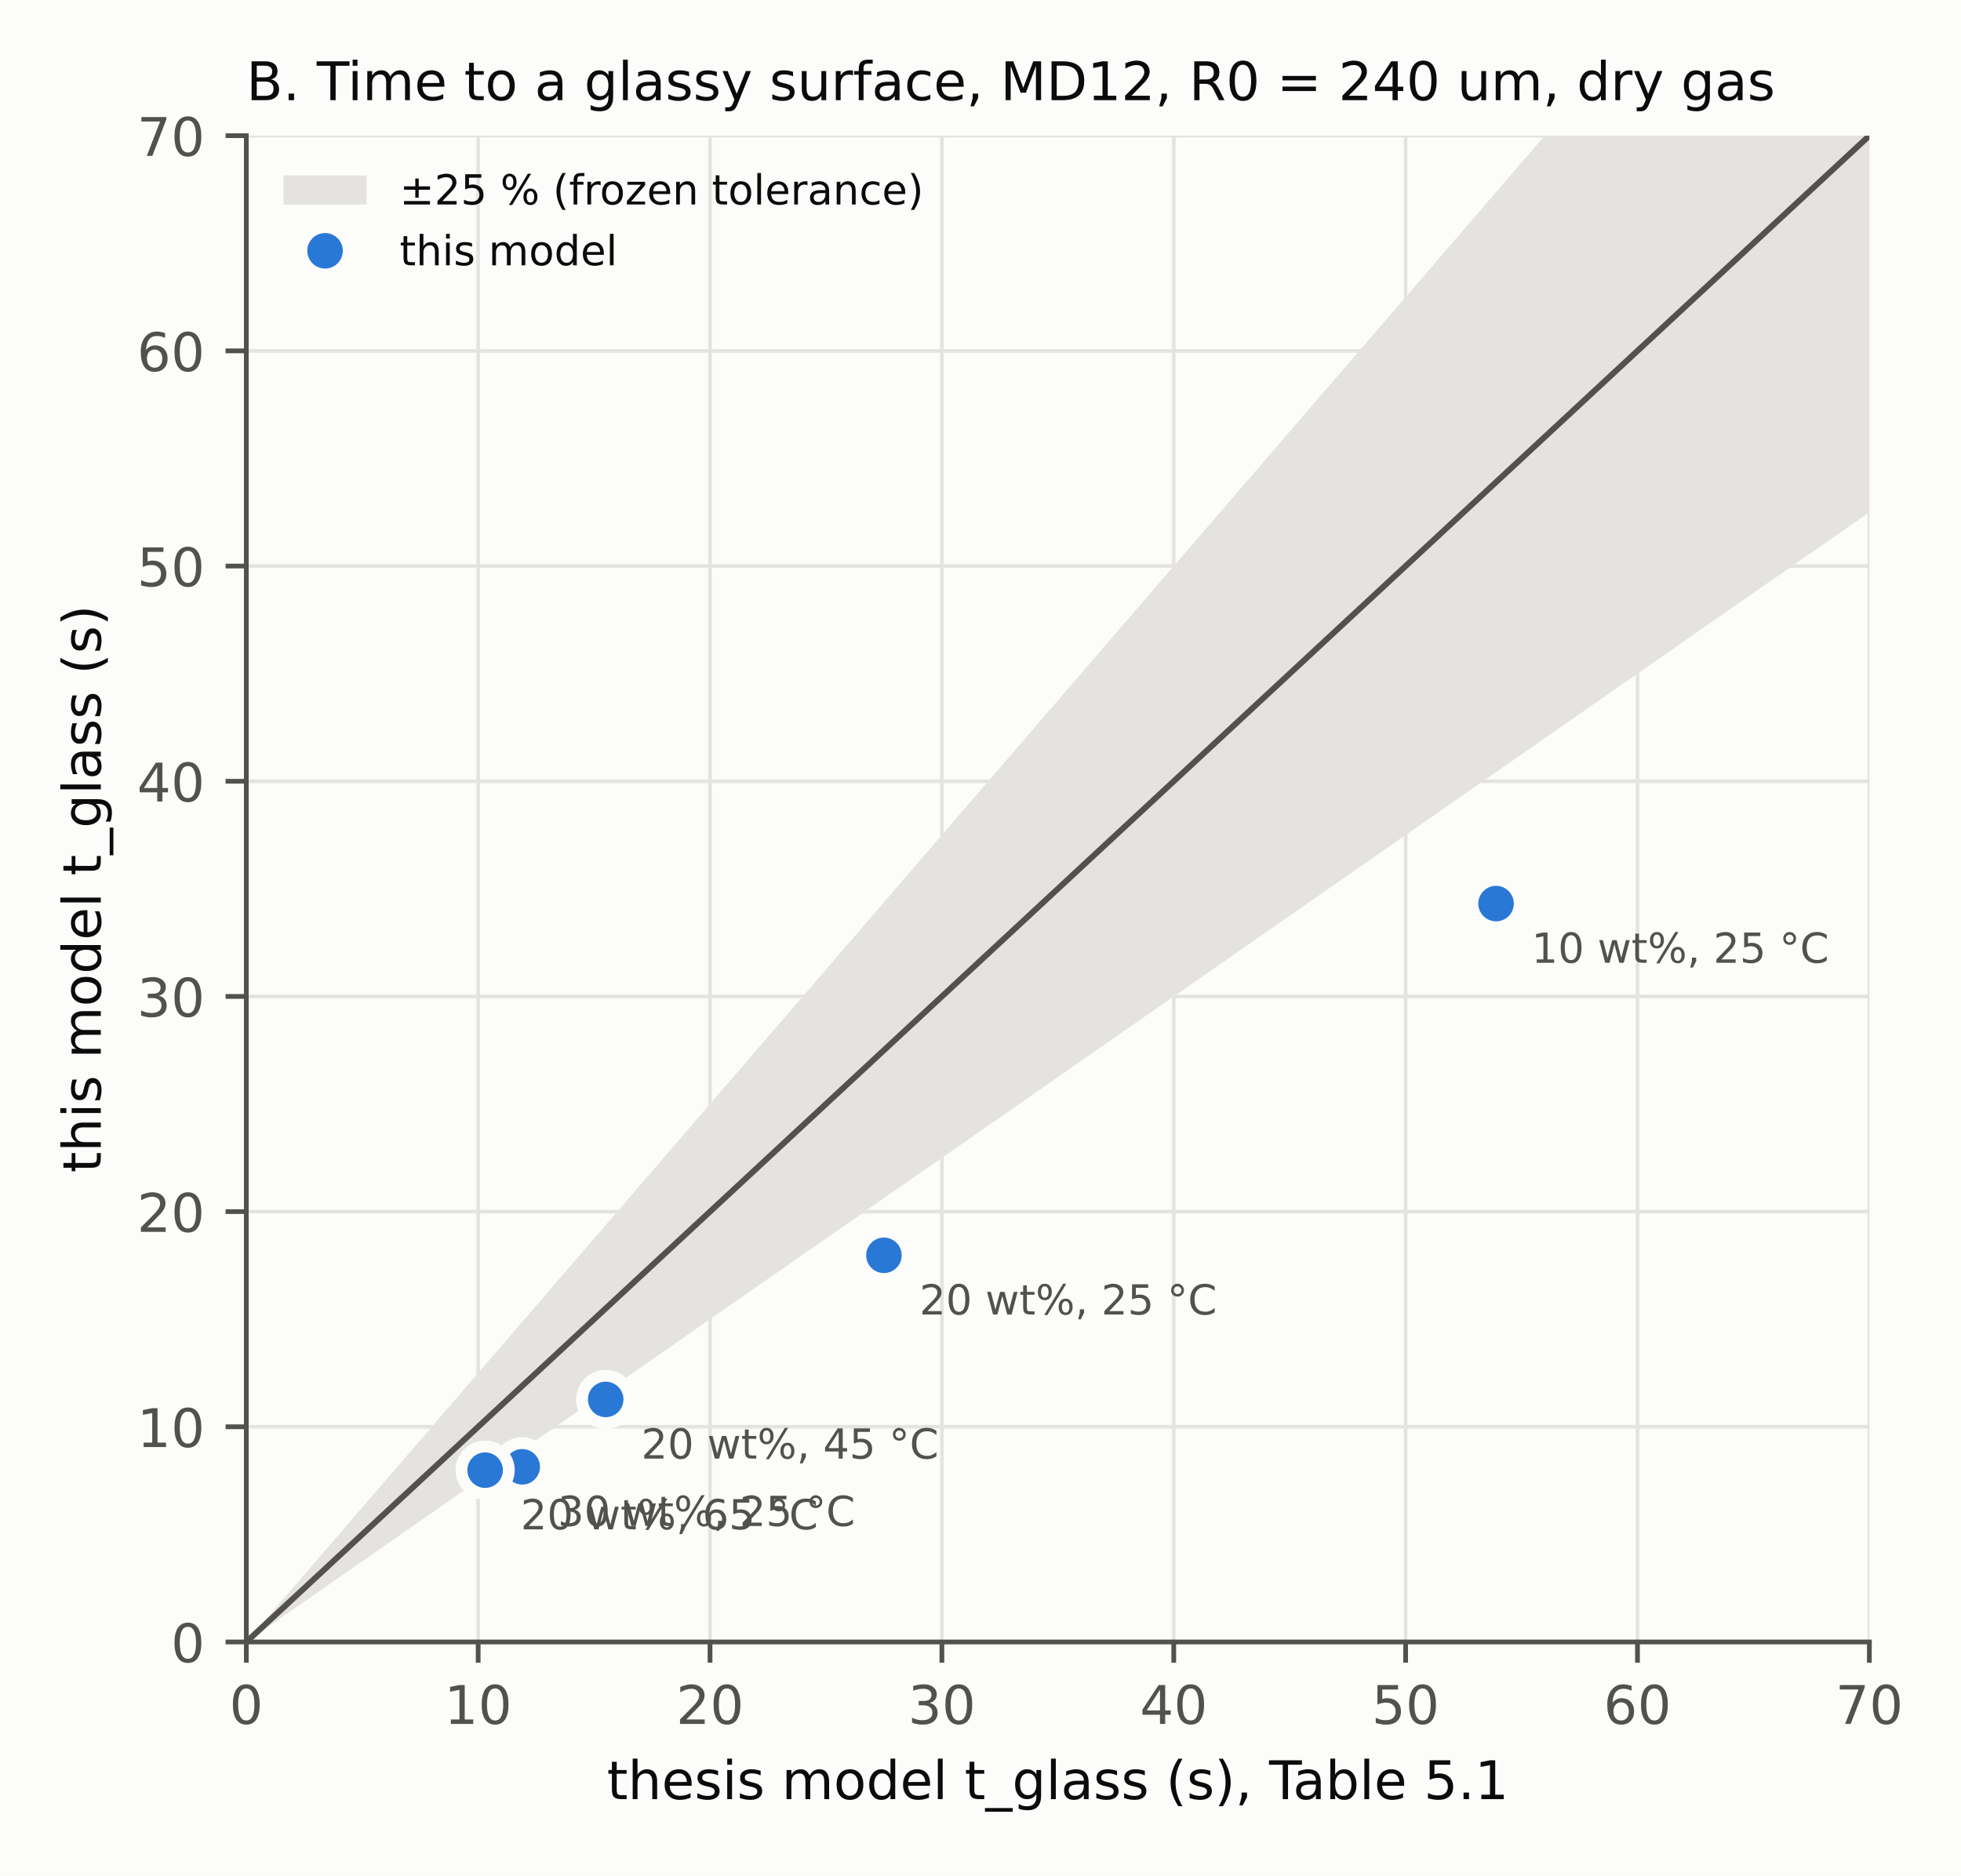
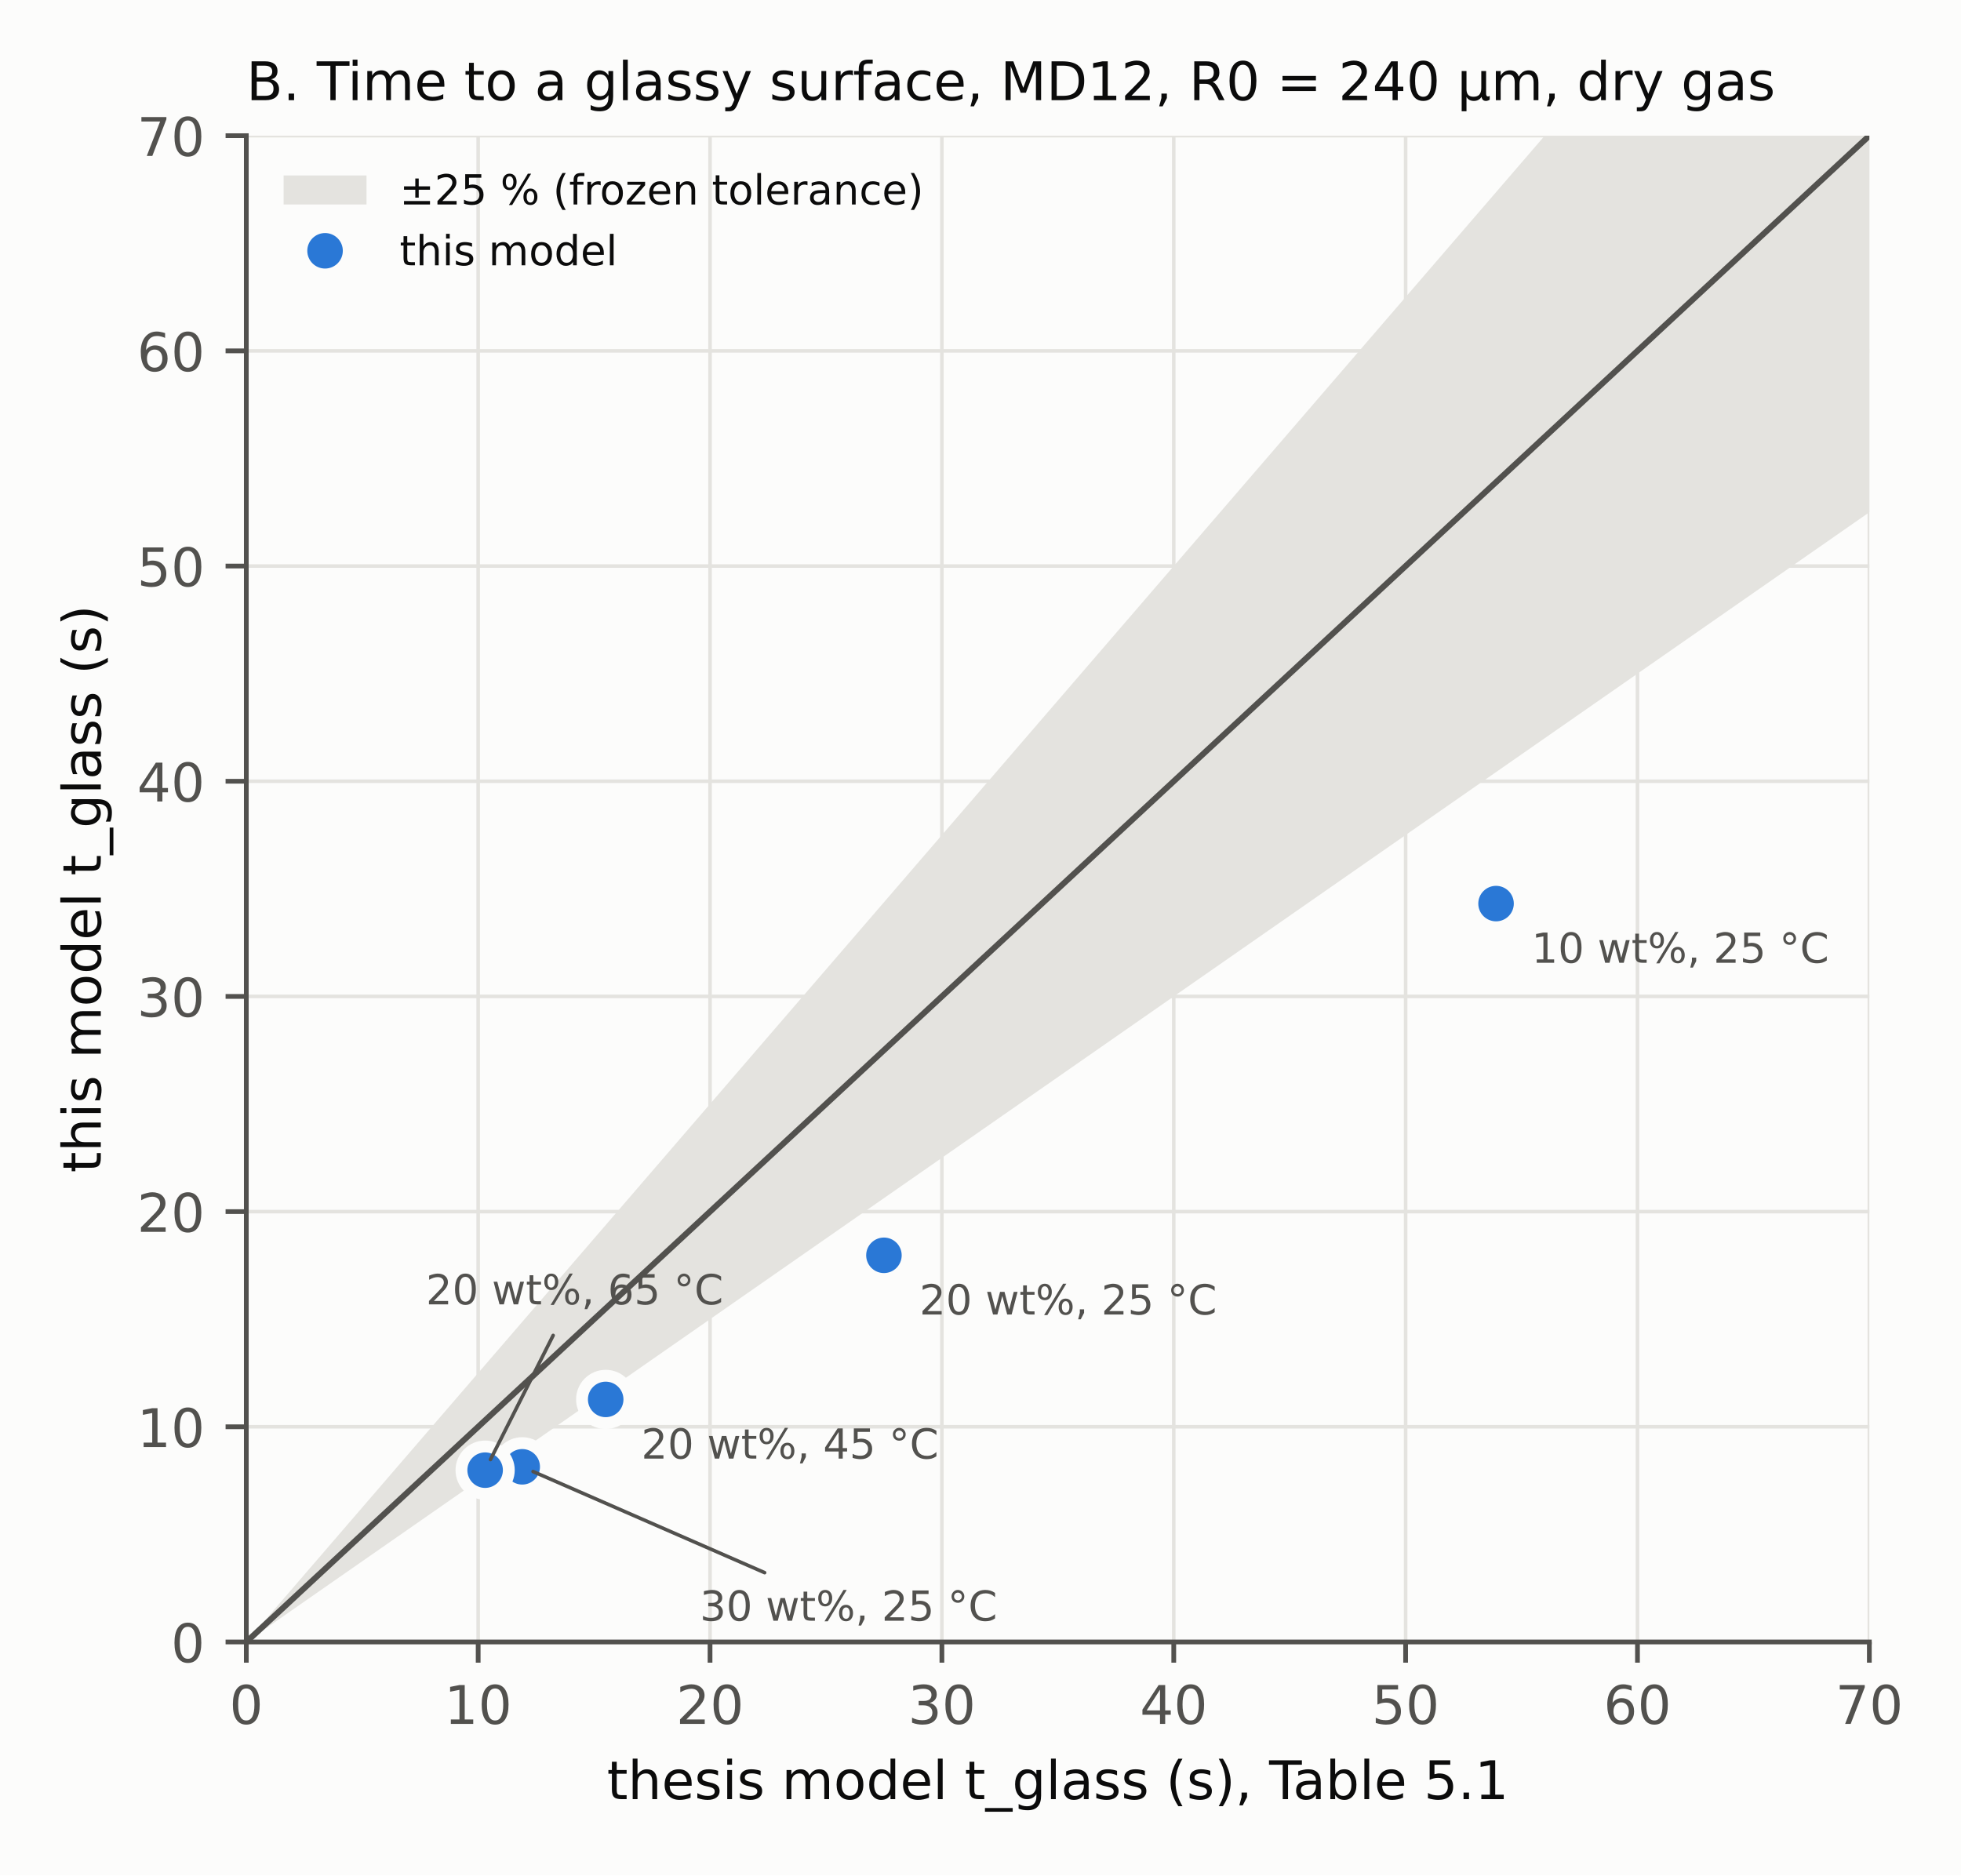
<svg xmlns="http://www.w3.org/2000/svg" xmlns:xlink="http://www.w3.org/1999/xlink" width="331.2pt" height="316.8pt" viewBox="0 0 331.2 316.8" version="1.1">
  <defs>
    <style type="text/css">*{stroke-linejoin: round; stroke-linecap: butt}</style>
  </defs>
  <g id="figure_1">
    <g id="patch_1">
      <path d="M 0 316.8  L 331.2 316.8  L 331.2 0  L 0 0  z " style="fill: #fcfcfb" />
    </g>
    <g id="axes_1">
      <g id="patch_2">
        <path d="M 41.6 277.36  L 315.72 277.36  L 315.72 22.92  L 41.6 22.92  z " style="fill: #fcfcfb" />
      </g>
      <g id="FillBetweenPolyCollection_1">
        <path d="M 41.6 277.36  L 41.6 277.36  L 315.72 86.53  L 315.72 -40.69  L 315.72 -40.69  L 41.6 277.36  z " clip-path="url(#p287256d8bb)" style="fill: #e4e3df" />
      </g>
      <g id="matplotlib.axis_1">
        <g id="xtick_1">
          <g id="line2d_1">
            <path d="M 41.6 277.36  L 41.6 22.92  " clip-path="url(#p287256d8bb)" style="fill: none; stroke: #e4e3df; stroke-width: 0.6; stroke-linecap: square" />
          </g>
          <g id="line2d_2">
            <defs>
              <path id="m0f1785a75d" d="M 0 0  L 0 3.5  " style="stroke: #52514e; stroke-width: 0.8" />
            </defs>
            <g>
              <use xlink:href="#m0f1785a75d" x="41.6" y="277.36" style="fill: #52514e; stroke: #52514e; stroke-width: 0.8" />
            </g>
          </g>
          <g id="text_1">
            <text style="font-size: 9px; font-family: 'DejaVu Sans', 'Bitstream Vera Sans', 'Computer Modern Sans Serif', 'Lucida Grande', 'Verdana', 'Geneva', 'Lucid', 'Arial', 'Helvetica', 'Avant Garde', sans-serif; text-anchor: middle; fill: #52514e" x="41.6" y="291.199" transform="rotate(-0 41.6 291.1986)">0</text>
          </g>
        </g>
        <g id="xtick_2">
          <g id="line2d_3">
            <path d="M 80.76 277.36  L 80.76 22.92  " clip-path="url(#p287256d8bb)" style="fill: none; stroke: #e4e3df; stroke-width: 0.6; stroke-linecap: square" />
          </g>
          <g id="line2d_4">
            <g>
              <use xlink:href="#m0f1785a75d" x="80.76" y="277.36" style="fill: #52514e; stroke: #52514e; stroke-width: 0.8" />
            </g>
          </g>
          <g id="text_2">
            <text style="font-size: 9px; font-family: 'DejaVu Sans', 'Bitstream Vera Sans', 'Computer Modern Sans Serif', 'Lucida Grande', 'Verdana', 'Geneva', 'Lucid', 'Arial', 'Helvetica', 'Avant Garde', sans-serif; text-anchor: middle; fill: #52514e" x="80.76" y="291.199" transform="rotate(-0 80.76 291.1986)">10</text>
          </g>
        </g>
        <g id="xtick_3">
          <g id="line2d_5">
            <path d="M 119.92 277.36  L 119.92 22.92  " clip-path="url(#p287256d8bb)" style="fill: none; stroke: #e4e3df; stroke-width: 0.6; stroke-linecap: square" />
          </g>
          <g id="line2d_6">
            <g>
              <use xlink:href="#m0f1785a75d" x="119.92" y="277.36" style="fill: #52514e; stroke: #52514e; stroke-width: 0.8" />
            </g>
          </g>
          <g id="text_3">
            <text style="font-size: 9px; font-family: 'DejaVu Sans', 'Bitstream Vera Sans', 'Computer Modern Sans Serif', 'Lucida Grande', 'Verdana', 'Geneva', 'Lucid', 'Arial', 'Helvetica', 'Avant Garde', sans-serif; text-anchor: middle; fill: #52514e" x="119.92" y="291.199" transform="rotate(-0 119.92 291.1986)">20</text>
          </g>
        </g>
        <g id="xtick_4">
          <g id="line2d_7">
            <path d="M 159.08 277.36  L 159.08 22.92  " clip-path="url(#p287256d8bb)" style="fill: none; stroke: #e4e3df; stroke-width: 0.6; stroke-linecap: square" />
          </g>
          <g id="line2d_8">
            <g>
              <use xlink:href="#m0f1785a75d" x="159.08" y="277.36" style="fill: #52514e; stroke: #52514e; stroke-width: 0.8" />
            </g>
          </g>
          <g id="text_4">
            <text style="font-size: 9px; font-family: 'DejaVu Sans', 'Bitstream Vera Sans', 'Computer Modern Sans Serif', 'Lucida Grande', 'Verdana', 'Geneva', 'Lucid', 'Arial', 'Helvetica', 'Avant Garde', sans-serif; text-anchor: middle; fill: #52514e" x="159.08" y="291.199" transform="rotate(-0 159.08 291.1986)">30</text>
          </g>
        </g>
        <g id="xtick_5">
          <g id="line2d_9">
            <path d="M 198.24 277.36  L 198.24 22.92  " clip-path="url(#p287256d8bb)" style="fill: none; stroke: #e4e3df; stroke-width: 0.6; stroke-linecap: square" />
          </g>
          <g id="line2d_10">
            <g>
              <use xlink:href="#m0f1785a75d" x="198.24" y="277.36" style="fill: #52514e; stroke: #52514e; stroke-width: 0.8" />
            </g>
          </g>
          <g id="text_5">
            <text style="font-size: 9px; font-family: 'DejaVu Sans', 'Bitstream Vera Sans', 'Computer Modern Sans Serif', 'Lucida Grande', 'Verdana', 'Geneva', 'Lucid', 'Arial', 'Helvetica', 'Avant Garde', sans-serif; text-anchor: middle; fill: #52514e" x="198.24" y="291.199" transform="rotate(-0 198.24 291.1986)">40</text>
          </g>
        </g>
        <g id="xtick_6">
          <g id="line2d_11">
            <path d="M 237.4 277.36  L 237.4 22.92  " clip-path="url(#p287256d8bb)" style="fill: none; stroke: #e4e3df; stroke-width: 0.6; stroke-linecap: square" />
          </g>
          <g id="line2d_12">
            <g>
              <use xlink:href="#m0f1785a75d" x="237.4" y="277.36" style="fill: #52514e; stroke: #52514e; stroke-width: 0.8" />
            </g>
          </g>
          <g id="text_6">
            <text style="font-size: 9px; font-family: 'DejaVu Sans', 'Bitstream Vera Sans', 'Computer Modern Sans Serif', 'Lucida Grande', 'Verdana', 'Geneva', 'Lucid', 'Arial', 'Helvetica', 'Avant Garde', sans-serif; text-anchor: middle; fill: #52514e" x="237.4" y="291.199" transform="rotate(-0 237.4 291.1986)">50</text>
          </g>
        </g>
        <g id="xtick_7">
          <g id="line2d_13">
            <path d="M 276.56 277.36  L 276.56 22.92  " clip-path="url(#p287256d8bb)" style="fill: none; stroke: #e4e3df; stroke-width: 0.6; stroke-linecap: square" />
          </g>
          <g id="line2d_14">
            <g>
              <use xlink:href="#m0f1785a75d" x="276.56" y="277.36" style="fill: #52514e; stroke: #52514e; stroke-width: 0.8" />
            </g>
          </g>
          <g id="text_7">
            <text style="font-size: 9px; font-family: 'DejaVu Sans', 'Bitstream Vera Sans', 'Computer Modern Sans Serif', 'Lucida Grande', 'Verdana', 'Geneva', 'Lucid', 'Arial', 'Helvetica', 'Avant Garde', sans-serif; text-anchor: middle; fill: #52514e" x="276.56" y="291.199" transform="rotate(-0 276.56 291.1986)">60</text>
          </g>
        </g>
        <g id="xtick_8">
          <g id="line2d_15">
            <path d="M 315.72 277.36  L 315.72 22.92  " clip-path="url(#p287256d8bb)" style="fill: none; stroke: #e4e3df; stroke-width: 0.6; stroke-linecap: square" />
          </g>
          <g id="line2d_16">
            <g>
              <use xlink:href="#m0f1785a75d" x="315.72" y="277.36" style="fill: #52514e; stroke: #52514e; stroke-width: 0.8" />
            </g>
          </g>
          <g id="text_8">
            <text style="font-size: 9px; font-family: 'DejaVu Sans', 'Bitstream Vera Sans', 'Computer Modern Sans Serif', 'Lucida Grande', 'Verdana', 'Geneva', 'Lucid', 'Arial', 'Helvetica', 'Avant Garde', sans-serif; text-anchor: middle; fill: #52514e" x="315.72" y="291.199" transform="rotate(-0 315.72 291.1986)">70</text>
          </g>
        </g>
        <g id="text_9">
          <text style="font-size: 9px; font-family: 'DejaVu Sans', 'Bitstream Vera Sans', 'Computer Modern Sans Serif', 'Lucida Grande', 'Verdana', 'Geneva', 'Lucid', 'Arial', 'Helvetica', 'Avant Garde', sans-serif; text-anchor: middle; fill: #0b0b0b" x="178.66" y="303.909" transform="rotate(-0 178.66 303.9089)">thesis model t_glass (s), Table 5.1</text>
        </g>
      </g>
      <g id="matplotlib.axis_2">
        <g id="ytick_1">
          <g id="line2d_17">
            <path d="M 41.6 277.36  L 315.72 277.36  " clip-path="url(#p287256d8bb)" style="fill: none; stroke: #e4e3df; stroke-width: 0.6; stroke-linecap: square" />
          </g>
          <g id="line2d_18">
            <defs>
              <path id="m1825618b7a" d="M 0 0  L -3.5 0  " style="stroke: #52514e; stroke-width: 0.8" />
            </defs>
            <g>
              <use xlink:href="#m1825618b7a" x="41.6" y="277.36" style="fill: #52514e; stroke: #52514e; stroke-width: 0.8" />
            </g>
          </g>
          <g id="text_10">
            <text style="font-size: 9px; font-family: 'DejaVu Sans', 'Bitstream Vera Sans', 'Computer Modern Sans Serif', 'Lucida Grande', 'Verdana', 'Geneva', 'Lucid', 'Arial', 'Helvetica', 'Avant Garde', sans-serif; text-anchor: end; fill: #52514e" x="34.6" y="280.779" transform="rotate(-0 34.6 280.7793)">0</text>
          </g>
        </g>
        <g id="ytick_2">
          <g id="line2d_19">
            <path d="M 41.6 241.011  L 315.72 241.011  " clip-path="url(#p287256d8bb)" style="fill: none; stroke: #e4e3df; stroke-width: 0.6; stroke-linecap: square" />
          </g>
          <g id="line2d_20">
            <g>
              <use xlink:href="#m1825618b7a" x="41.6" y="241.011" style="fill: #52514e; stroke: #52514e; stroke-width: 0.8" />
            </g>
          </g>
          <g id="text_11">
            <text style="font-size: 9px; font-family: 'DejaVu Sans', 'Bitstream Vera Sans', 'Computer Modern Sans Serif', 'Lucida Grande', 'Verdana', 'Geneva', 'Lucid', 'Arial', 'Helvetica', 'Avant Garde', sans-serif; text-anchor: end; fill: #52514e" x="34.6" y="244.431" transform="rotate(-0 34.6 244.4307)">10</text>
          </g>
        </g>
        <g id="ytick_3">
          <g id="line2d_21">
            <path d="M 41.6 204.663  L 315.72 204.663  " clip-path="url(#p287256d8bb)" style="fill: none; stroke: #e4e3df; stroke-width: 0.6; stroke-linecap: square" />
          </g>
          <g id="line2d_22">
            <g>
              <use xlink:href="#m1825618b7a" x="41.6" y="204.663" style="fill: #52514e; stroke: #52514e; stroke-width: 0.8" />
            </g>
          </g>
          <g id="text_12">
            <text style="font-size: 9px; font-family: 'DejaVu Sans', 'Bitstream Vera Sans', 'Computer Modern Sans Serif', 'Lucida Grande', 'Verdana', 'Geneva', 'Lucid', 'Arial', 'Helvetica', 'Avant Garde', sans-serif; text-anchor: end; fill: #52514e" x="34.6" y="208.082" transform="rotate(-0 34.6 208.0822)">20</text>
          </g>
        </g>
        <g id="ytick_4">
          <g id="line2d_23">
            <path d="M 41.6 168.314  L 315.72 168.314  " clip-path="url(#p287256d8bb)" style="fill: none; stroke: #e4e3df; stroke-width: 0.6; stroke-linecap: square" />
          </g>
          <g id="line2d_24">
            <g>
              <use xlink:href="#m1825618b7a" x="41.6" y="168.314" style="fill: #52514e; stroke: #52514e; stroke-width: 0.8" />
            </g>
          </g>
          <g id="text_13">
            <text style="font-size: 9px; font-family: 'DejaVu Sans', 'Bitstream Vera Sans', 'Computer Modern Sans Serif', 'Lucida Grande', 'Verdana', 'Geneva', 'Lucid', 'Arial', 'Helvetica', 'Avant Garde', sans-serif; text-anchor: end; fill: #52514e" x="34.6" y="171.734" transform="rotate(-0 34.6 171.7336)">30</text>
          </g>
        </g>
        <g id="ytick_5">
          <g id="line2d_25">
            <path d="M 41.6 131.966  L 315.72 131.966  " clip-path="url(#p287256d8bb)" style="fill: none; stroke: #e4e3df; stroke-width: 0.6; stroke-linecap: square" />
          </g>
          <g id="line2d_26">
            <g>
              <use xlink:href="#m1825618b7a" x="41.6" y="131.966" style="fill: #52514e; stroke: #52514e; stroke-width: 0.8" />
            </g>
          </g>
          <g id="text_14">
            <text style="font-size: 9px; font-family: 'DejaVu Sans', 'Bitstream Vera Sans', 'Computer Modern Sans Serif', 'Lucida Grande', 'Verdana', 'Geneva', 'Lucid', 'Arial', 'Helvetica', 'Avant Garde', sans-serif; text-anchor: end; fill: #52514e" x="34.6" y="135.385" transform="rotate(-0 34.6 135.385)">40</text>
          </g>
        </g>
        <g id="ytick_6">
          <g id="line2d_27">
            <path d="M 41.6 95.617  L 315.72 95.617  " clip-path="url(#p287256d8bb)" style="fill: none; stroke: #e4e3df; stroke-width: 0.6; stroke-linecap: square" />
          </g>
          <g id="line2d_28">
            <g>
              <use xlink:href="#m1825618b7a" x="41.6" y="95.617" style="fill: #52514e; stroke: #52514e; stroke-width: 0.8" />
            </g>
          </g>
          <g id="text_15">
            <text style="font-size: 9px; font-family: 'DejaVu Sans', 'Bitstream Vera Sans', 'Computer Modern Sans Serif', 'Lucida Grande', 'Verdana', 'Geneva', 'Lucid', 'Arial', 'Helvetica', 'Avant Garde', sans-serif; text-anchor: end; fill: #52514e" x="34.6" y="99.036" transform="rotate(-0 34.6 99.03644)">50</text>
          </g>
        </g>
        <g id="ytick_7">
          <g id="line2d_29">
            <path d="M 41.6 59.269  L 315.72 59.269  " clip-path="url(#p287256d8bb)" style="fill: none; stroke: #e4e3df; stroke-width: 0.6; stroke-linecap: square" />
          </g>
          <g id="line2d_30">
            <g>
              <use xlink:href="#m1825618b7a" x="41.6" y="59.269" style="fill: #52514e; stroke: #52514e; stroke-width: 0.8" />
            </g>
          </g>
          <g id="text_16">
            <text style="font-size: 9px; font-family: 'DejaVu Sans', 'Bitstream Vera Sans', 'Computer Modern Sans Serif', 'Lucida Grande', 'Verdana', 'Geneva', 'Lucid', 'Arial', 'Helvetica', 'Avant Garde', sans-serif; text-anchor: end; fill: #52514e" x="34.6" y="62.688" transform="rotate(-0 34.6 62.68787)">60</text>
          </g>
        </g>
        <g id="ytick_8">
          <g id="line2d_31">
            <path d="M 41.6 22.92  L 315.72 22.92  " clip-path="url(#p287256d8bb)" style="fill: none; stroke: #e4e3df; stroke-width: 0.6; stroke-linecap: square" />
          </g>
          <g id="line2d_32">
            <g>
              <use xlink:href="#m1825618b7a" x="41.6" y="22.92" style="fill: #52514e; stroke: #52514e; stroke-width: 0.8" />
            </g>
          </g>
          <g id="text_17">
            <text style="font-size: 9px; font-family: 'DejaVu Sans', 'Bitstream Vera Sans', 'Computer Modern Sans Serif', 'Lucida Grande', 'Verdana', 'Geneva', 'Lucid', 'Arial', 'Helvetica', 'Avant Garde', sans-serif; text-anchor: end; fill: #52514e" x="34.6" y="26.339" transform="rotate(-0 34.6 26.3393)">70</text>
          </g>
        </g>
        <g id="text_18">
          <text style="font-size: 9px; font-family: 'DejaVu Sans', 'Bitstream Vera Sans', 'Computer Modern Sans Serif', 'Lucida Grande', 'Verdana', 'Geneva', 'Lucid', 'Arial', 'Helvetica', 'Avant Garde', sans-serif; text-anchor: middle; fill: #0b0b0b" x="17.025" y="150.14" transform="rotate(-90 17.02547 150.14)">this model t_glass (s)</text>
        </g>
      </g>
      <g id="line2d_33">
        <path d="M 41.6 277.36  L 315.72 22.92  " clip-path="url(#p287256d8bb)" style="fill: none; stroke: #52514e; stroke-linecap: square" />
      </g>
      <g id="line2d_34">
        <defs>
          <path id="m01d0957142" d="M 0 4  C 1.061 4 2.078 3.579 2.828 2.828  C 3.579 2.078 4 1.061 4 0  C 4 -1.061 3.579 -2.078 2.828 -2.828  C 2.078 -3.579 1.061 -4 0 -4  C -1.061 -4 -2.078 -3.579 -2.828 -2.828  C -3.579 -2.078 -4 -1.061 -4 0  C -4 1.061 -3.579 2.078 -2.828 2.828  C -2.078 3.579 -1.061 4 0 4  z " style="stroke: #fcfcfb; stroke-width: 2" />
        </defs>
        <g clip-path="url(#p287256d8bb)">
          <use xlink:href="#m01d0957142" x="252.672" y="152.634" style="fill: #2a78d6; stroke: #fcfcfb; stroke-width: 2" />
          <use xlink:href="#m01d0957142" x="149.29" y="212.045" style="fill: #2a78d6; stroke: #fcfcfb; stroke-width: 2" />
          <use xlink:href="#m01d0957142" x="88.2" y="247.772" style="fill: #2a78d6; stroke: #fcfcfb; stroke-width: 2" />
          <use xlink:href="#m01d0957142" x="102.298" y="236.388" style="fill: #2a78d6; stroke: #fcfcfb; stroke-width: 2" />
          <use xlink:href="#m01d0957142" x="81.935" y="248.338" style="fill: #2a78d6; stroke: #fcfcfb; stroke-width: 2" />
        </g>
      </g>
      <g id="patch_3">
        <path d="M 41.6 277.36  L 41.6 22.92  " style="fill: none; stroke: #52514e; stroke-width: 0.8; stroke-linejoin: miter; stroke-linecap: square" />
      </g>
      <g id="patch_4">
        <path d="M 41.6 277.36  L 315.72 277.36  " style="fill: none; stroke: #52514e; stroke-width: 0.8; stroke-linejoin: miter; stroke-linecap: square" />
      </g>
      <g id="text_19">
        <text style="font-size: 7px; font-family: 'DejaVu Sans', 'Bitstream Vera Sans', 'Computer Modern Sans Serif', 'Lucida Grande', 'Verdana', 'Geneva', 'Lucid', 'Arial', 'Helvetica', 'Avant Garde', sans-serif; text-anchor: start; fill: #52514e" x="258.672" y="162.634" transform="rotate(-0 258.6724 162.634)">10 wt%, 25 °C</text>
      </g>
      <g id="text_20">
        <text style="font-size: 7px; font-family: 'DejaVu Sans', 'Bitstream Vera Sans', 'Computer Modern Sans Serif', 'Lucida Grande', 'Verdana', 'Geneva', 'Lucid', 'Arial', 'Helvetica', 'Avant Garde', sans-serif; text-anchor: start; fill: #52514e" x="155.29" y="222.045" transform="rotate(-0 155.29 222.0447)">20 wt%, 25 °C</text>
      </g>
+       <g id="patch_5">
+         <path d="M 129.141 265.652  Q 109.587 257.112 90.032 248.572  " style="fill: none; stroke: #52514e; stroke-width: 0.6; stroke-linecap: round" />
+       </g>
      <g id="text_21">
-         <text style="font-size: 7px; font-family: 'DejaVu Sans', 'Bitstream Vera Sans', 'Computer Modern Sans Serif', 'Lucida Grande', 'Verdana', 'Geneva', 'Lucid', 'Arial', 'Helvetica', 'Avant Garde', sans-serif; text-anchor: start; fill: #52514e" x="94.2" y="257.772" transform="rotate(-0 94.2004 257.7724)">30 wt%, 25 °C</text>
+         <text style="font-size: 7px; font-family: 'DejaVu Sans', 'Bitstream Vera Sans', 'Computer Modern Sans Serif', 'Lucida Grande', 'Verdana', 'Geneva', 'Lucid', 'Arial', 'Helvetica', 'Avant Garde', sans-serif; text-anchor: start; fill: #52514e" x="118.2" y="273.772" transform="rotate(-0 118.2004 273.7725)">30 wt%, 25 °C</text>
      </g>
      <g id="text_22">
        <text style="font-size: 7px; font-family: 'DejaVu Sans', 'Bitstream Vera Sans', 'Computer Modern Sans Serif', 'Lucida Grande', 'Verdana', 'Geneva', 'Lucid', 'Arial', 'Helvetica', 'Avant Garde', sans-serif; text-anchor: start; fill: #52514e" x="108.298" y="246.388" transform="rotate(-0 108.298 246.3878)">20 wt%, 45 °C</text>
      </g>
+       <g id="patch_6">
+         <path d="M 93.425 225.578  Q 88.131 236.065 82.837 246.551  " style="fill: none; stroke: #52514e; stroke-width: 0.6; stroke-linecap: round" />
+       </g>
      <g id="text_23">
-         <text style="font-size: 7px; font-family: 'DejaVu Sans', 'Bitstream Vera Sans', 'Computer Modern Sans Serif', 'Lucida Grande', 'Verdana', 'Geneva', 'Lucid', 'Arial', 'Helvetica', 'Avant Garde', sans-serif; text-anchor: start; fill: #52514e" x="87.935" y="258.338" transform="rotate(-0 87.9348 258.3377)">20 wt%, 65 °C</text>
+         <text style="font-size: 7px; font-family: 'DejaVu Sans', 'Bitstream Vera Sans', 'Computer Modern Sans Serif', 'Lucida Grande', 'Verdana', 'Geneva', 'Lucid', 'Arial', 'Helvetica', 'Avant Garde', sans-serif; text-anchor: start; fill: #52514e" x="71.935" y="220.338" transform="rotate(-0 71.9348 220.3377)">20 wt%, 65 °C</text>
      </g>
      <g id="text_24">
-         <text style="font-size: 9px; font-family: 'DejaVu Sans', 'Bitstream Vera Sans', 'Computer Modern Sans Serif', 'Lucida Grande', 'Verdana', 'Geneva', 'Lucid', 'Arial', 'Helvetica', 'Avant Garde', sans-serif; text-anchor: start; fill: #0b0b0b" x="41.6" y="16.92" transform="rotate(-0 41.6 16.92)">B. Time to a glassy surface, MD12, R0 = 240 um, dry gas</text>
+         <text style="font-size: 9px; font-family: 'DejaVu Sans', 'Bitstream Vera Sans', 'Computer Modern Sans Serif', 'Lucida Grande', 'Verdana', 'Geneva', 'Lucid', 'Arial', 'Helvetica', 'Avant Garde', sans-serif; text-anchor: start; fill: #0b0b0b" x="41.6" y="16.92" transform="rotate(-0 41.6 16.92)">B. Time to a glassy surface, MD12, R0 = 240 µm, dry gas</text>
      </g>
      <g id="legend_1">
-         <g id="patch_5">
+         <g id="patch_7">
          <path d="M 47.9 34.539  L 61.9 34.539  L 61.9 29.639  L 47.9 29.639  z " style="fill: #e4e3df" />
        </g>
        <g id="text_25">
          <text style="font-size: 7px; font-family: 'DejaVu Sans', 'Bitstream Vera Sans', 'Computer Modern Sans Serif', 'Lucida Grande', 'Verdana', 'Geneva', 'Lucid', 'Arial', 'Helvetica', 'Avant Garde', sans-serif; text-anchor: start; fill: #0b0b0b" x="67.5" y="34.539" transform="rotate(-0 67.5 34.53891)">±25 % (frozen tolerance)</text>
        </g>
        <g id="line2d_35">
          <g>
            <use xlink:href="#m01d0957142" x="54.9" y="42.364" style="fill: #2a78d6; stroke: #fcfcfb; stroke-width: 2" />
          </g>
        </g>
        <g id="text_26">
          <text style="font-size: 7px; font-family: 'DejaVu Sans', 'Bitstream Vera Sans', 'Computer Modern Sans Serif', 'Lucida Grande', 'Verdana', 'Geneva', 'Lucid', 'Arial', 'Helvetica', 'Avant Garde', sans-serif; text-anchor: start; fill: #0b0b0b" x="67.5" y="44.814" transform="rotate(-0 67.5 44.81359)">this model</text>
        </g>
      </g>
    </g>
  </g>
  <defs>
    <clipPath id="p287256d8bb">
      <rect x="41.6" y="22.92" width="274.12" height="254.44" />
    </clipPath>
  </defs>
</svg>
